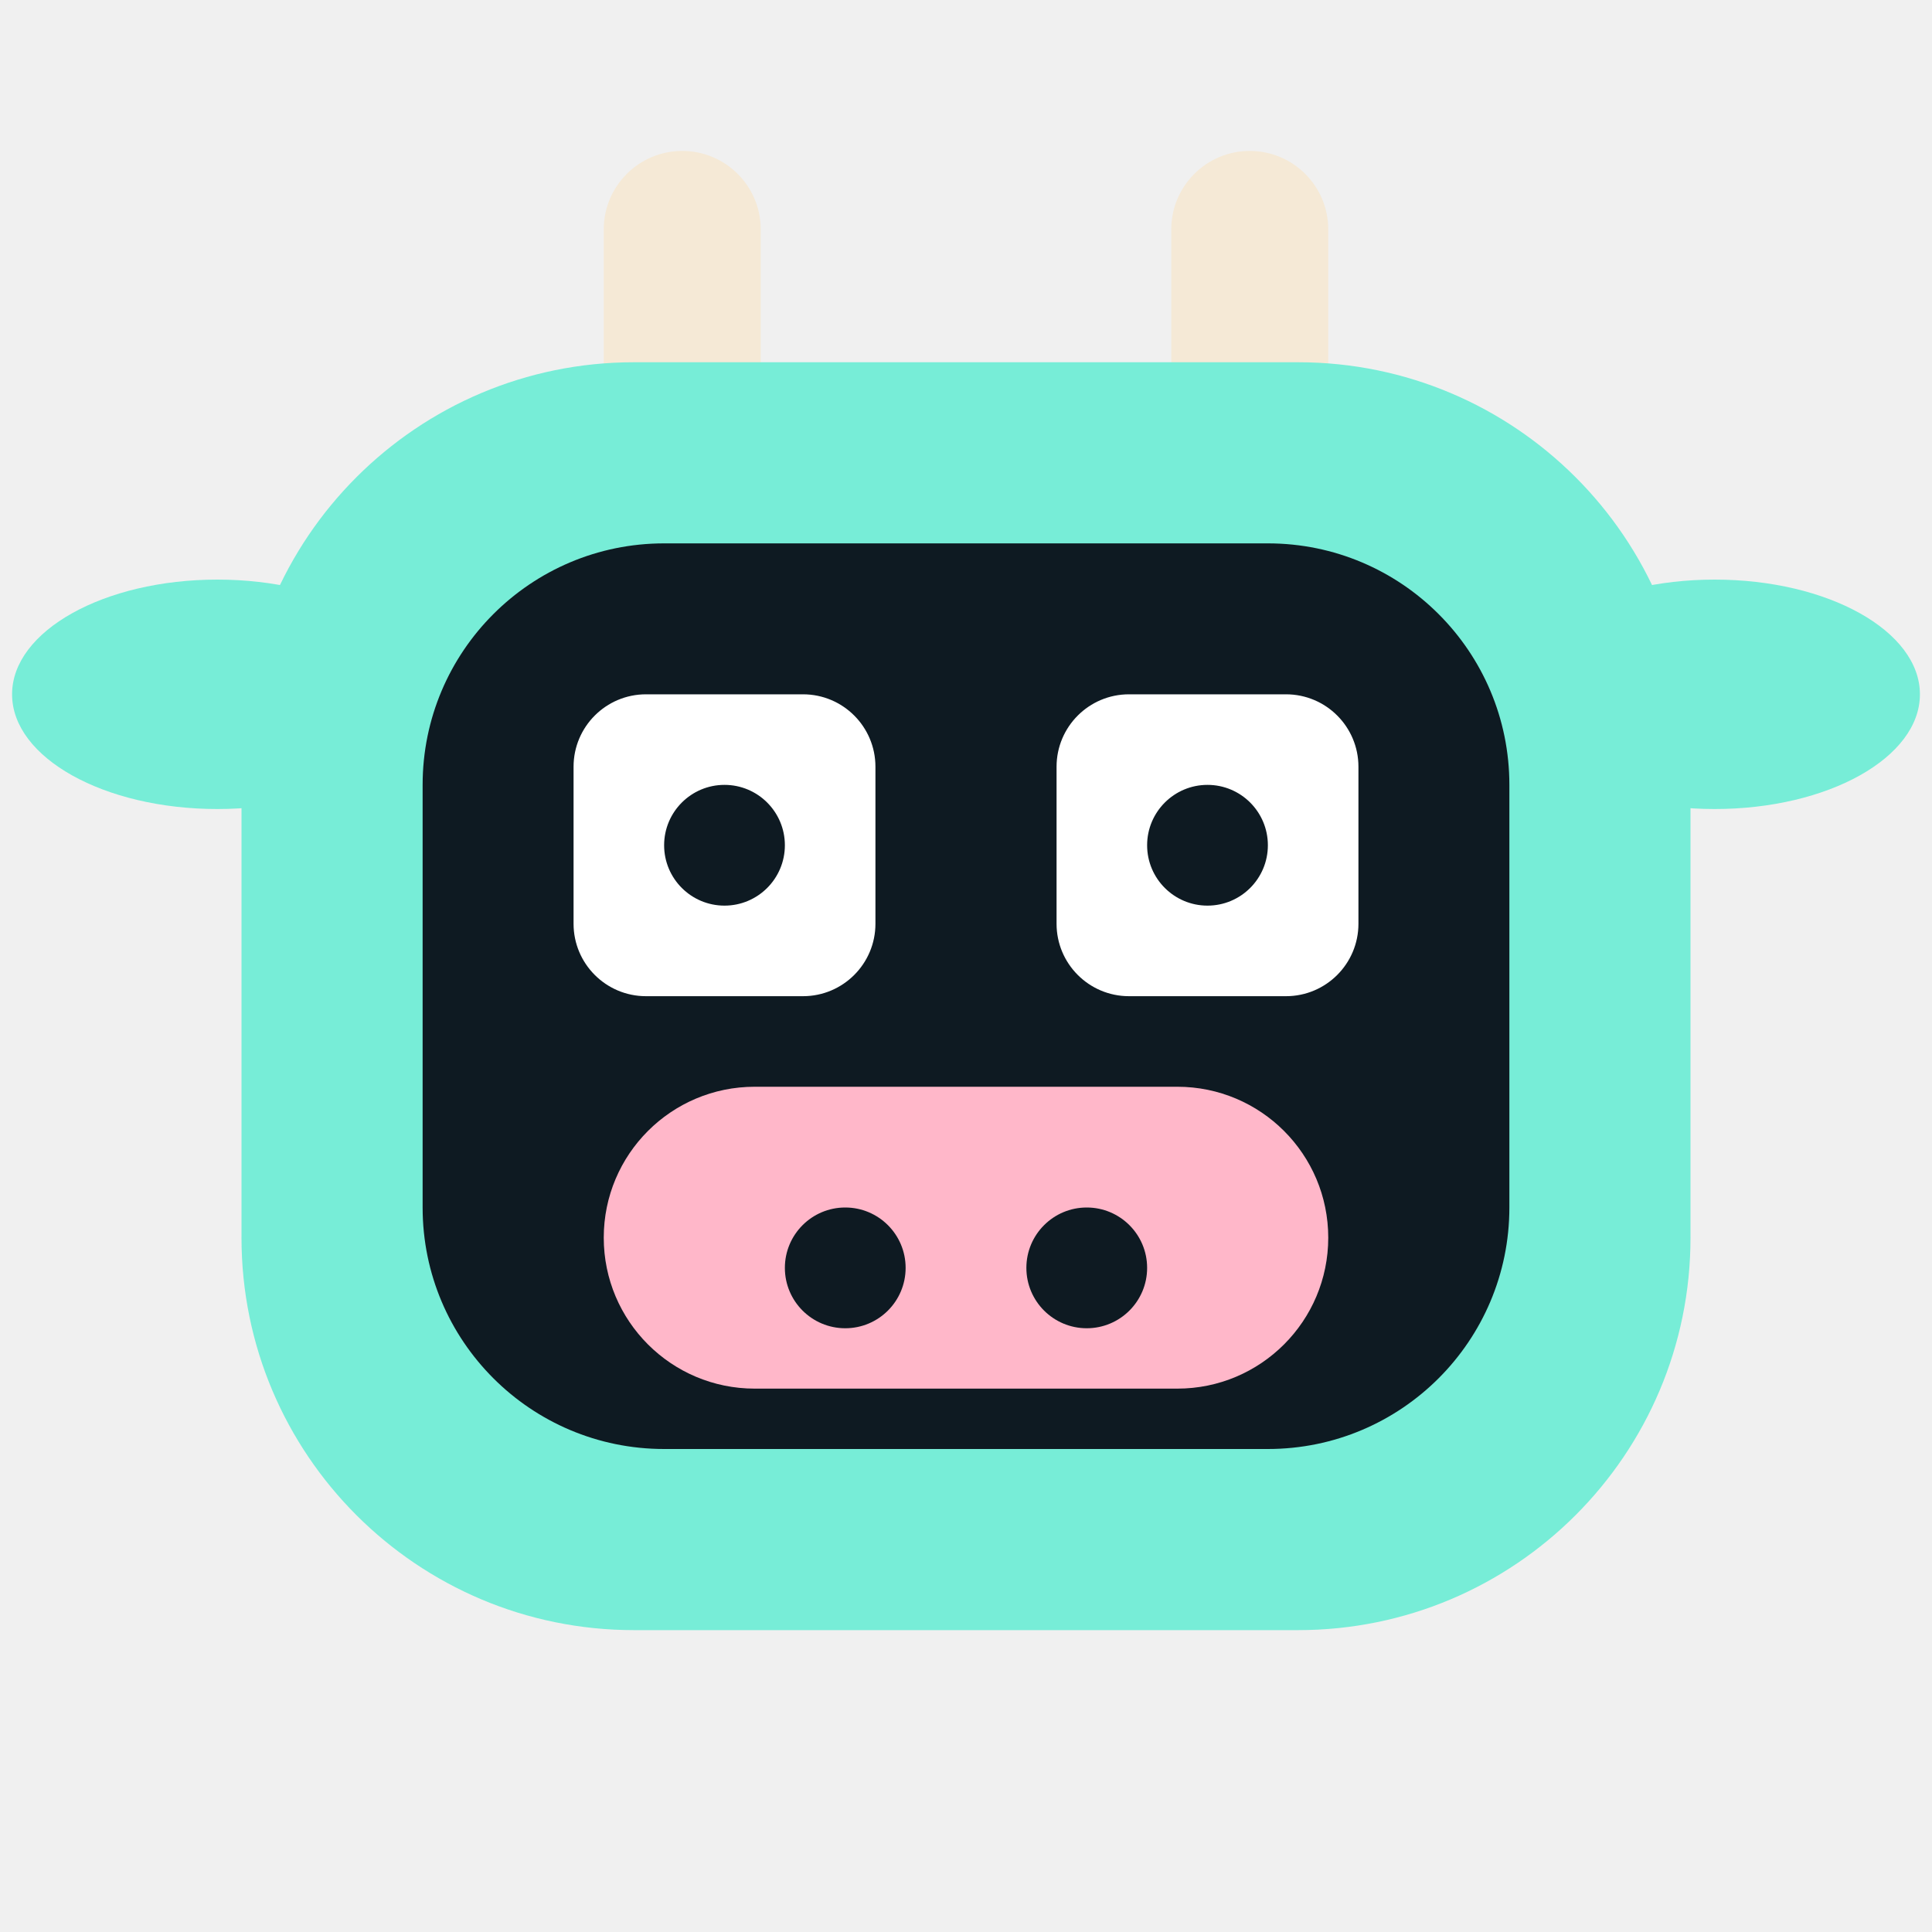
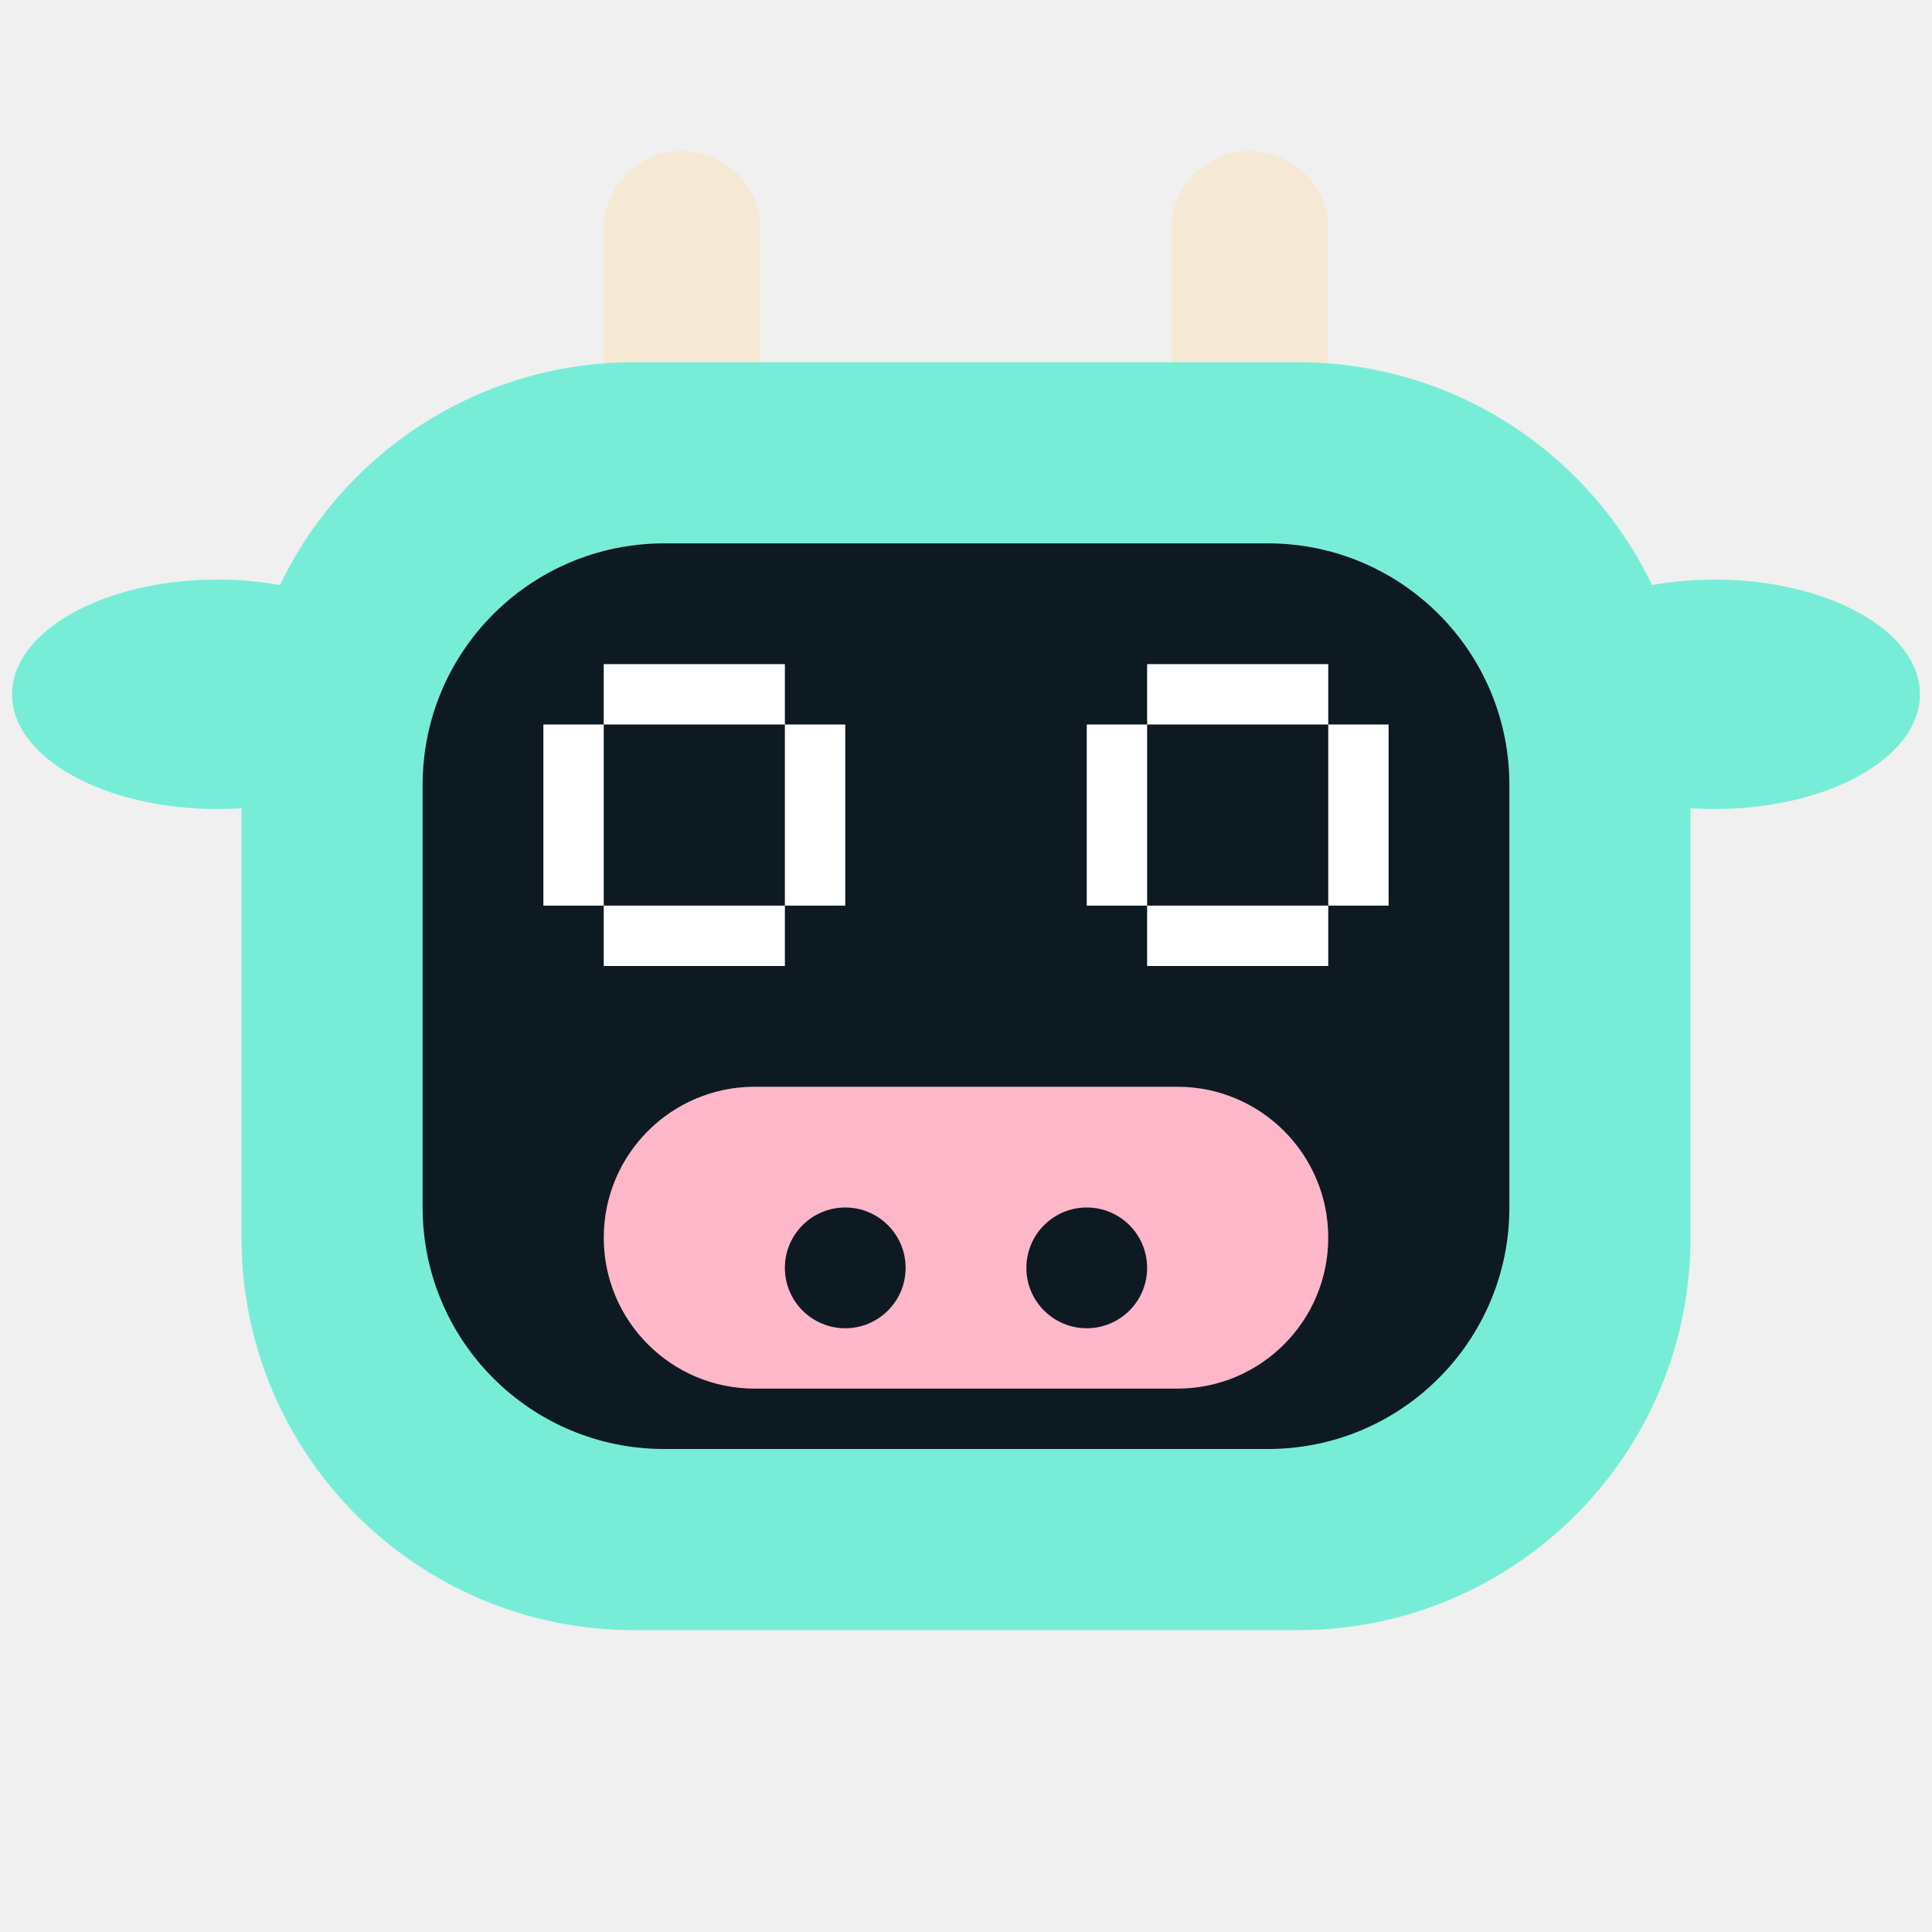
<svg xmlns="http://www.w3.org/2000/svg" viewBox="0 0 32 32">
  <rect x="10" y="2.5" width="2.6" height="5" rx="1.3" fill="#F5E9D6" />
  <rect x="19.4" y="2.5" width="2.6" height="5" rx="1.3" fill="#F5E9D6" />
  <ellipse cx="3.6" cy="11.5" rx="3.4" ry="1.9" fill="#77EDD7" />
  <ellipse cx="28.4" cy="11.5" rx="3.4" ry="1.9" fill="#77EDD7" />
  <rect x="4" y="6" width="24" height="21" rx="6.5" fill="#77EDD7" />
  <rect x="7" y="9" width="18" height="15" rx="4" fill="#0E1A22" />
-   <rect x="9.5" y="11.5" width="5" height="5" rx="1.2" fill="#FFFFFF" />
-   <rect x="17.5" y="11.5" width="5" height="5" rx="1.2" fill="#FFFFFF" />
-   <rect x="11" y="13" width="2" height="2" rx="1" fill="#0E1A22" />
-   <rect x="19" y="13" width="2" height="2" rx="1" fill="#0E1A22" />
+   <path d="M10 11h3v1h1v3h-1v1h-3v-1h-1v-3h1zm0 1v3h3v-3zM19 11h3v1h1v3h-1v1h-3v-1h-1v-3h1zm0 1v3h3v-3z" fill="#FFFFFF" fill-rule="evenodd" />
  <rect x="10" y="18" width="12" height="5" rx="2.5" fill="#FFB7C9" />
  <rect x="13" y="20" width="2" height="2" rx="1" fill="#0E1A22" />
  <rect x="17" y="20" width="2" height="2" rx="1" fill="#0E1A22" />
</svg>
